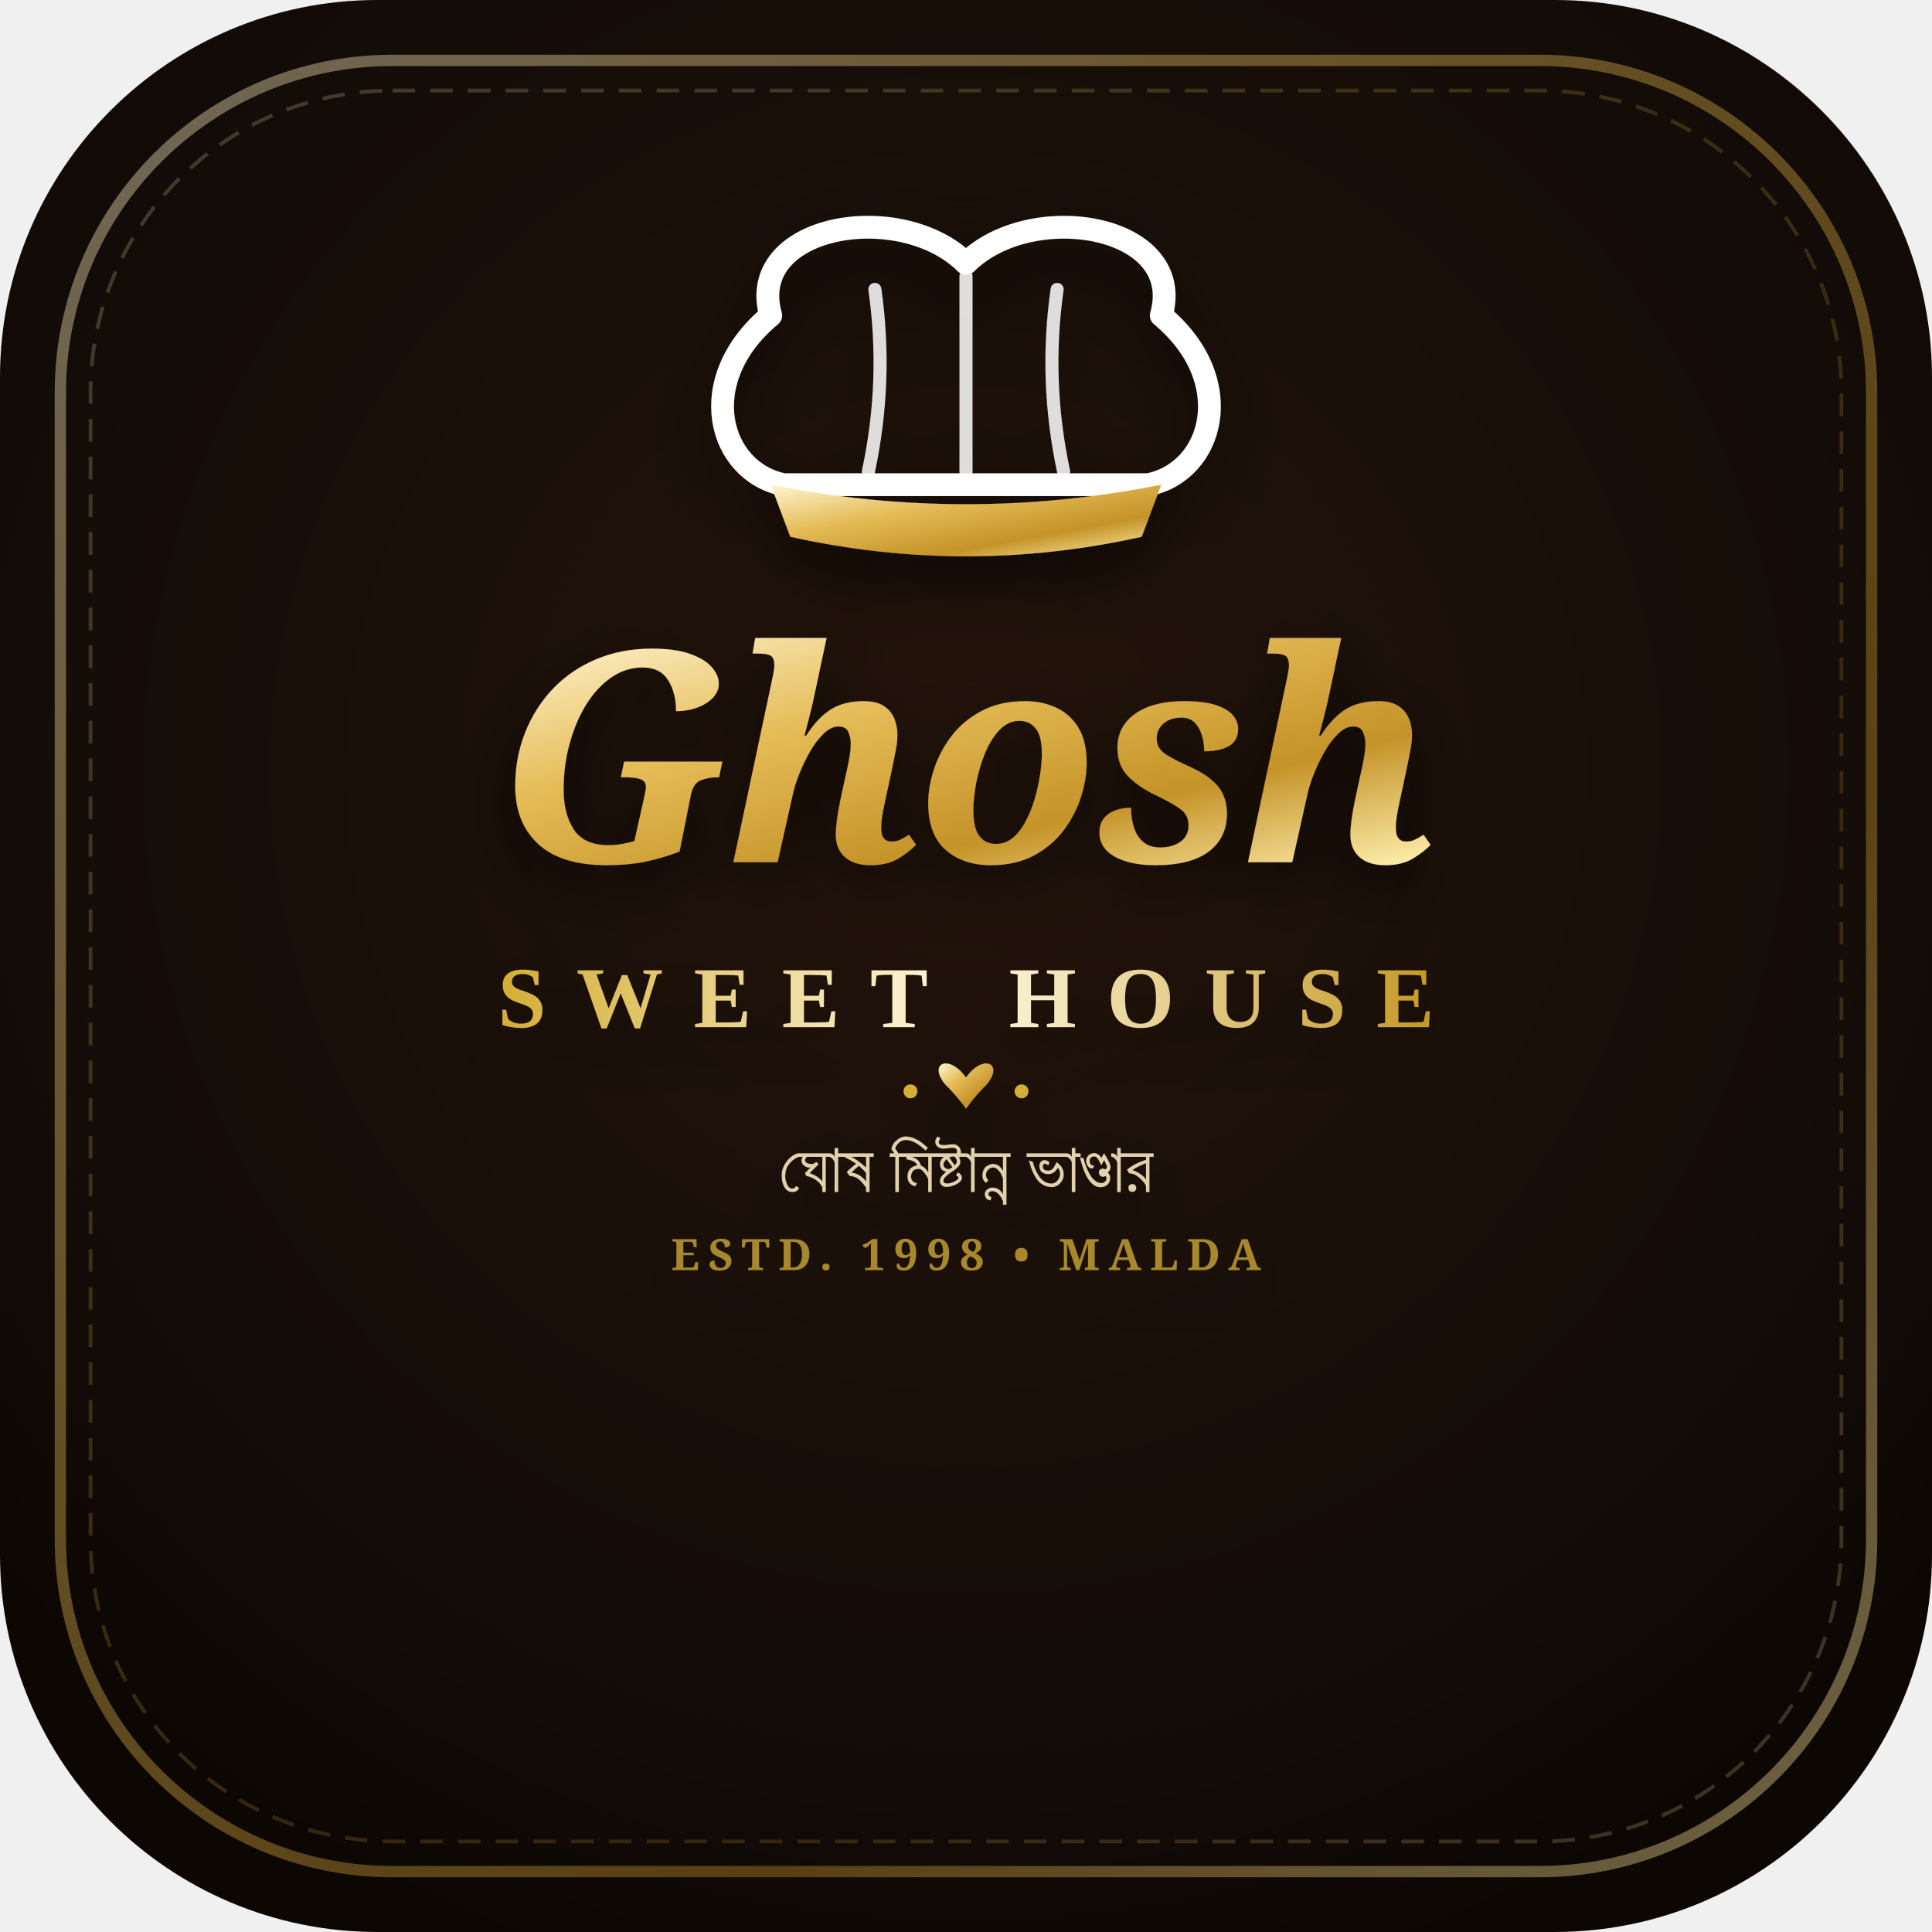
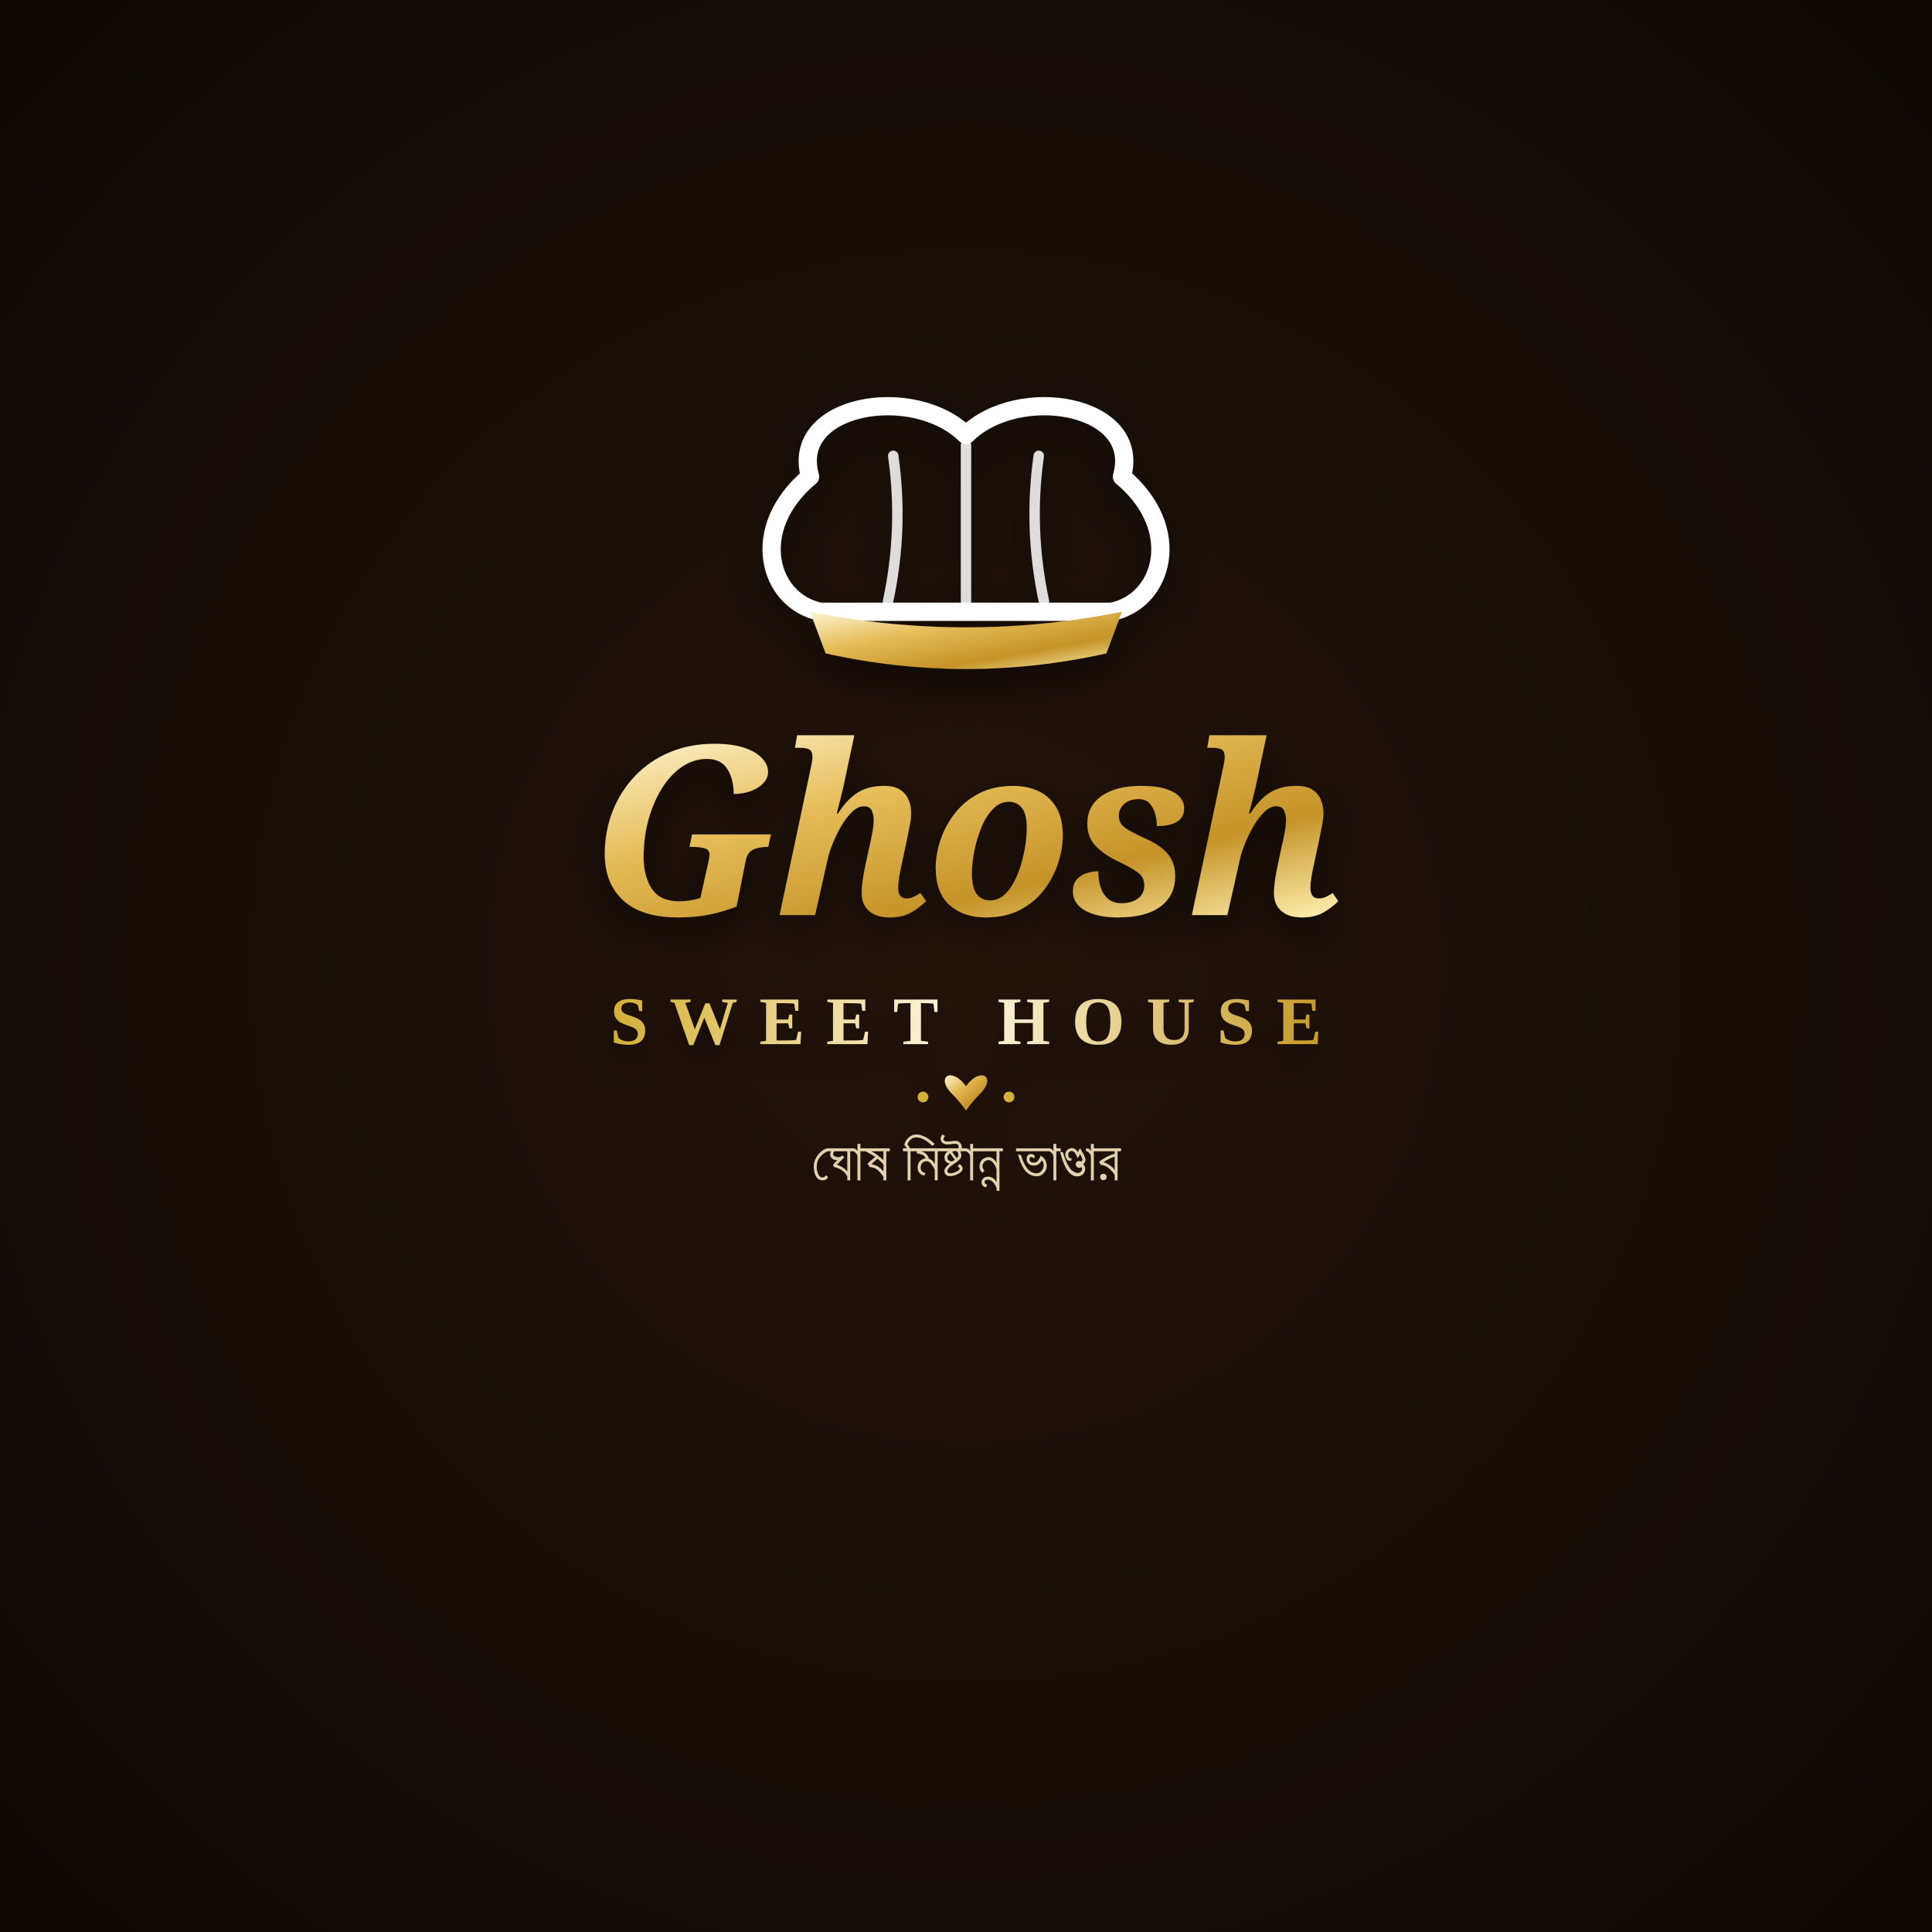
<svg xmlns="http://www.w3.org/2000/svg" width="512" height="512" viewBox="0 0 512 512" fill="none">
  <defs>
-     <radialGradient id="bgGrad" cx="50%" cy="40%" r="65%">
-       <stop offset="0%" stop-color="#24140B" />
+     <radialGradient id="bgGradMask" cx="50%" cy="50%" r="70%">
+       <stop offset="0%" stop-color="#22130A" />
      <stop offset="70%" stop-color="#150D08" />
-       <stop offset="100%" stop-color="#0D0704" />
+       <stop offset="100%" stop-color="#0E0805" />
    </radialGradient>
-     <linearGradient id="goldGrad" x1="0%" y1="0%" x2="100%" y2="100%">
+     <linearGradient id="goldGradMask" x1="0%" y1="0%" x2="100%" y2="100%">
      <stop offset="0%" stop-color="#FFF5D1" />
      <stop offset="35%" stop-color="#E5BC58" />
      <stop offset="70%" stop-color="#C59328" />
      <stop offset="100%" stop-color="#FFF2B2" />
    </linearGradient>
-     <linearGradient id="goldShine" x1="0%" y1="0%" x2="100%" y2="0%">
+     <linearGradient id="goldShineMask" x1="0%" y1="0%" x2="100%" y2="0%">
      <stop offset="0%" stop-color="#D4AF37" />
      <stop offset="50%" stop-color="#FFF9E2" />
      <stop offset="100%" stop-color="#C59A27" />
    </linearGradient>
-     <filter id="shadow" x="-10%" y="-10%" width="120%" height="120%">
-       <feDropShadow dx="0" dy="6" stdDeviation="8" flood-color="#000000" flood-opacity="0.6" />
+     <filter id="shadowMask" x="-10%" y="-10%" width="120%" height="120%">
+       <feDropShadow dx="0" dy="5" stdDeviation="6" flood-color="#000000" flood-opacity="0.5" />
    </filter>
  </defs>
-   <rect width="512" height="512" rx="100" fill="url(#bgGrad)" />
-   <rect x="16" y="16" width="480" height="480" rx="88" fill="none" stroke="url(#goldGrad)" stroke-width="3" stroke-opacity="0.4" />
-   <rect x="24" y="24" width="464" height="464" rx="80" fill="none" stroke="url(#goldGrad)" stroke-width="1" stroke-opacity="0.2" stroke-dasharray="6 4" />
-   <g filter="url(#shadow)" transform="translate(256, 240) scale(1.15)">
-     <g transform="translate(0, -115) scale(1.5)">
+   <rect width="512" height="512" fill="url(#bgGradMask)" />
+   <g filter="url(#shadowMask)" transform="translate(256, 252) scale(0.95)">
+     <g transform="translate(0, -112) scale(1.45)">
      <path d="M-28 12 C-38 10, -42 -4, -30 -14 C-34 -28, -10 -32, 0 -22 C10 -32, 34 -28, 30 -14 C42 -4, 38 10, 28 12 Z" fill="none" stroke="#FFFFFF" stroke-width="3.5" stroke-linejoin="round" stroke-linecap="round" />
      <path d="M-14 -18 Q-12 -4 -15 10" fill="none" stroke="#FFFFFF" stroke-width="2" stroke-linecap="round" opacity="0.85" />
      <path d="M0 -20 Q0 -4 0 10" fill="none" stroke="#FFFFFF" stroke-width="2" stroke-linecap="round" opacity="0.85" />
      <path d="M14 -18 Q12 -4 15 10" fill="none" stroke="#FFFFFF" stroke-width="2" stroke-linecap="round" opacity="0.85" />
-       <path d="M-30 12 Q0 18 30 12 L27 20 Q0 26 -27 20 Z" fill="url(#goldGrad)" />
+       <path d="M-30 12 Q0 18 30 12 L27 20 Q0 26 -27 20 Z" fill="url(#goldGradMask)" />
    </g>
-     <text x="0" y="-10" font-family="'Playfair Display', Georgia, serif" font-size="68" font-style="italic" font-weight="700" fill="url(#goldGrad)" text-anchor="middle" letter-spacing="-1">
+     <text x="0" y="-10" font-family="'Playfair Display', Georgia, serif" font-size="66" font-style="italic" font-weight="700" fill="url(#goldGradMask)" text-anchor="middle" letter-spacing="-1">
      Ghosh
    </text>
-     <text x="0" y="28" font-family="'Cinzel', 'Times New Roman', serif" font-size="20" font-weight="700" letter-spacing="7" fill="url(#goldShine)" text-anchor="middle">
+     <text x="0" y="26" font-family="'Cinzel', 'Times New Roman', serif" font-size="19" font-weight="700" letter-spacing="6" fill="url(#goldShineMask)" text-anchor="middle">
      SWEET HOUSE
    </text>
-     <g transform="translate(0, 42) scale(0.8)">
-       <path d="M0 -3 C-5 -10, -11 -7, -6 -1 C-2 3, 0 6, 0 6 C0 6, 2 3, 6 -1 C11 -7, 5 -10, 0 -3 Z" fill="url(#goldGrad)" />
+     <g transform="translate(0, 40) scale(0.75)">
+       <path d="M0 -3 C-5 -10, -11 -7, -6 -1 C-2 3, 0 6, 0 6 C0 6, 2 3, 6 -1 C11 -7, 5 -10, 0 -3 Z" fill="url(#goldGradMask)" />
      <circle cx="-16" cy="1" r="2" fill="#D4AF37" />
      <circle cx="16" cy="1" r="2" fill="#D4AF37" />
-       <line x1="-42" y1="1" x2="-22" y2="1" stroke="url(#goldGrad)" stroke-width="1.5" stroke-linecap="round" opacity="0.8" />
-       <line x1="22" y1="1" x2="42" y2="1" stroke="url(#goldGrad)" stroke-width="1.5" stroke-linecap="round" opacity="0.8" />
+       <line x1="-42" y1="1" x2="-22" y2="1" stroke="url(#goldGradMask)" stroke-width="1.5" stroke-linecap="round" opacity="0.8" />
+       <line x1="22" y1="1" x2="42" y2="1" stroke="url(#goldGradMask)" stroke-width="1.5" stroke-linecap="round" opacity="0.8" />
    </g>
-     <text x="0" y="66" font-family="'Hind Siliguri', sans-serif" font-size="16" font-weight="600" fill="#F5E6BE" text-anchor="middle" opacity="0.9">
+     <text x="0" y="64" font-family="'Hind Siliguri', sans-serif" font-size="16" font-weight="600" fill="#F5E6BE" text-anchor="middle" opacity="0.9">
      ঘোষ মিষ্টান্ন ভাণ্ডার
-     </text>
-     <text x="0" y="84" font-family="'Cinzel', serif" font-size="10" font-weight="600" letter-spacing="2" fill="#D4AF37" text-anchor="middle" opacity="0.75">
-       ESTD. 1998 • MALDA
    </text>
  </g>
</svg>
